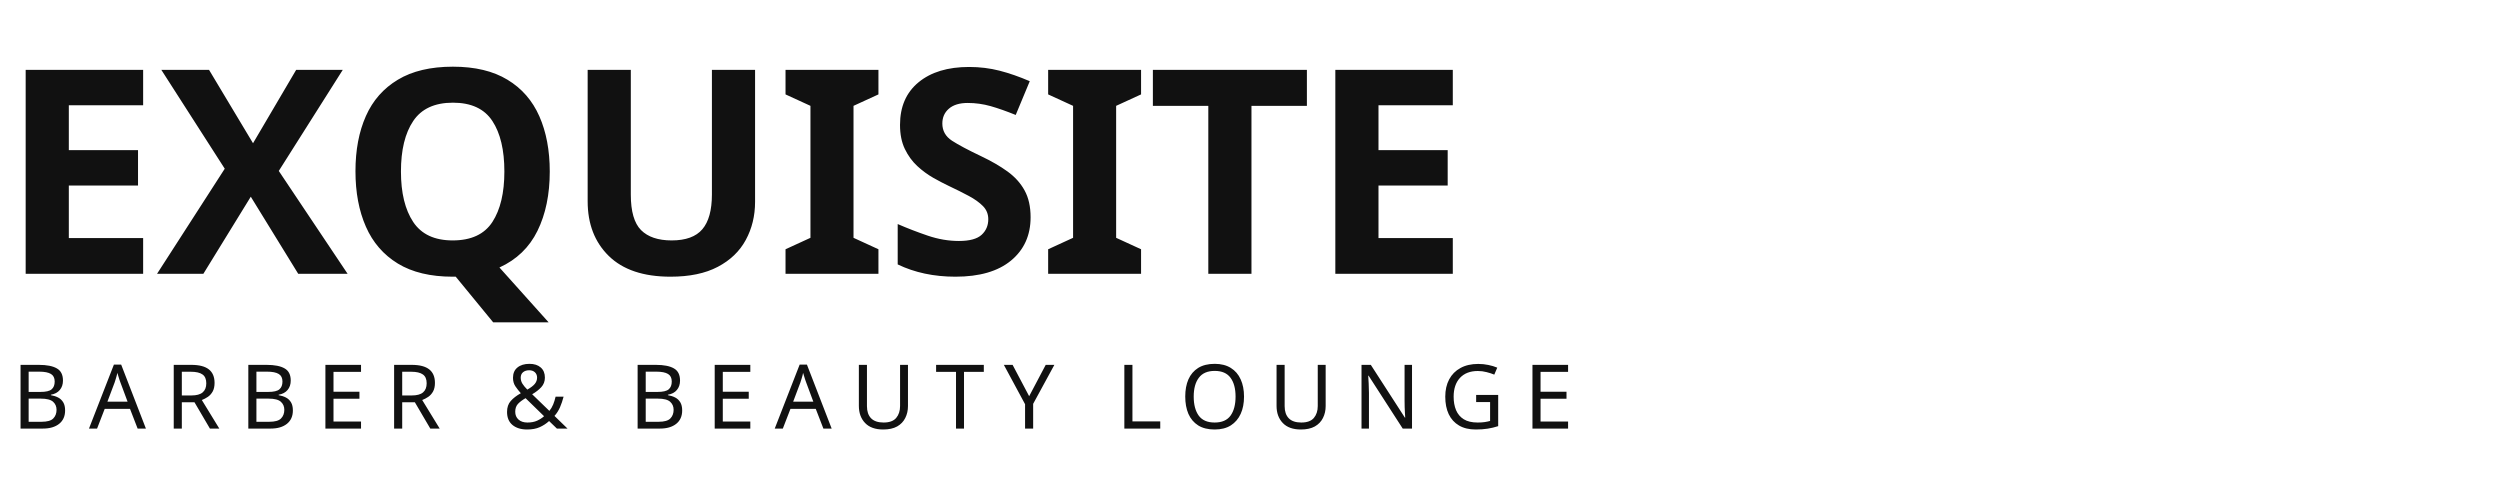
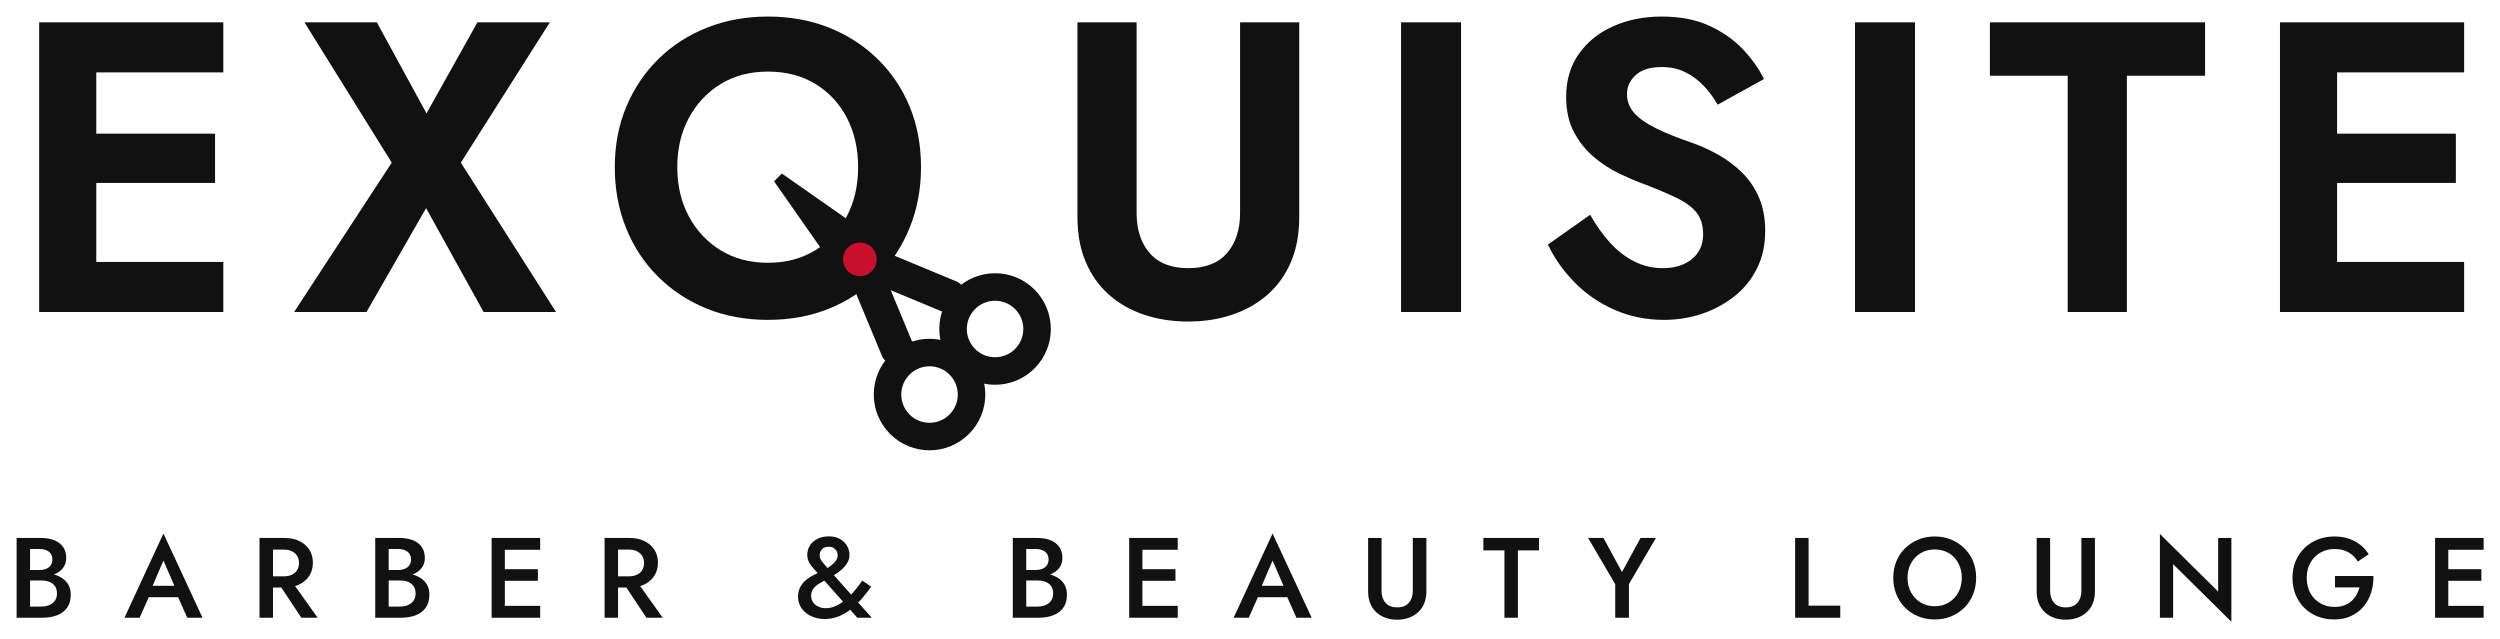
- <svg xmlns="http://www.w3.org/2000/svg" viewBox="0 0 420 80" role="img" aria-label="Exquisite Barber and Beauty Lounge">
-   <text x="0" y="46" font-family="Jost, system-ui, sans-serif" font-size="48" font-weight="700" letter-spacing="-0.5" fill="#111111">EXQUISITE</text>
-   <text x="2" y="72" font-family="Jost, system-ui, sans-serif" font-size="15" font-weight="500" letter-spacing="3.2" fill="#111111">BARBER &amp; BEAUTY LOUNGE</text>
+ <svg xmlns="http://www.w3.org/2000/svg" viewBox="-2.8 -113.1 906.2 231.4">
+   <path transform="translate(0.00,0.00) scale(0.15,-0.15)" fill="#111111" d="M76.0 700V0H521.0V121H214.0V312H501.0V431H214.0V579H521.0V700ZM1135.0 700 1012.0 480 892.0 700H717.0L928.0 361L692.0 0H867.0L1011.0 251L1150.0 0H1325.0L1095.0 361L1310.0 700Z" />
+   <g transform="translate(214.65,0.00) scale(1)">
+     <path transform="translate(0.00,0.00) scale(0.15,-0.15)" fill="#111111" d="M187.0 350Q187.0 417 215.0 469.0Q243.0 521 292.0 551.0Q341.0 581 406.0 581Q472.0 581 521.0 551.0Q570.0 521 597.0 469.0Q624.0 417 624.0 350Q624.0 283 596.5 231.0Q569.0 179 520.0 149.0Q471.0 119 406.0 119Q341.0 119 292.0 149.0Q243.0 179 215.0 231.0Q187.0 283 187.0 350ZM36.0 350Q36.0 271 63.0 203.5Q90.0 136 140.0 86.0Q190.0 36 257.5 8.5Q325.0 -19 406.0 -19Q487.0 -19 554.5 8.5Q622.0 36 671.5 86.0Q721.0 136 748.5 203.5Q776.0 271 776.0 350Q776.0 430 748.5 496.5Q721.0 563 670.5 612.0Q620.0 661 553.0 687.5Q486.0 714 406.0 714Q327.0 714 259.5 687.5Q192.0 661 142.0 612.0Q92.0 563 64.0 496.5Q36.0 430 36.0 350Z" />
+     <g transform="translate(94.24,-19.09) scale(1)">
+       <g transform="rotate(-45)">
+         <path d="M-9.975 3.15 L-1.995 -42.0 L1.995 -42.0 L9.975 3.15 Z" fill="#111111" />
+         <path d="M0 0 L-13.44 32.55" stroke="#111111" stroke-width="12.075" stroke-linecap="round" fill="none" />
+         <circle cx="-16.8" cy="52.5" r="15.225" fill="none" stroke="#111111" stroke-width="9.975" />
+         <path d="M0 0 L13.44 32.55" stroke="#111111" stroke-width="12.075" stroke-linecap="round" fill="none" />
+         <circle cx="16.8" cy="52.5" r="15.225" fill="none" stroke="#111111" stroke-width="9.975" />
+         <circle cx="0" cy="0" r="6.09" fill="#C8102E" />
+       </g>
+     </g>
+   </g>
+   <g transform="translate(377.10,0.00) scale(1)">
+     <path transform="translate(0.00,0.00) scale(0.15,-0.15)" fill="#111111" d="M71.0 700V230Q71.0 168 91.0 121.0Q111.0 74 147.0 42.0Q183.0 10 232.0 -6.5Q281.0 -23 339.0 -23Q396.0 -23 445.0 -6.5Q494.0 10 530.5 42.0Q567.0 74 587.0 121.0Q607.0 168 607.0 230V700H464.0V239Q464.0 179 432.5 142.5Q401.0 106 339.0 106Q277.0 106 245.5 142.5Q214.0 179 214.0 239V700ZM853.0 700V0H998.0V700ZM1310.0 235 1208.0 163Q1231.0 114 1272.0 72.0Q1313.0 30 1368.5 5.5Q1424.0 -19 1488.0 -19Q1536.0 -19 1579.5 -4.5Q1623.0 10 1658.0 37.5Q1693.0 65 1713.0 105.0Q1733.0 145 1733.0 196Q1733.0 241 1718.5 275.5Q1704.0 310 1678.5 335.5Q1653.0 361 1621.5 379.0Q1590.0 397 1556.0 409Q1503.0 427 1468.0 444.5Q1433.0 462 1416.0 481.5Q1399.0 501 1399.0 527Q1399.0 553 1420.0 572.5Q1441.0 592 1483.0 592Q1515.0 592 1540.0 579.5Q1565.0 567 1584.5 546.5Q1604.0 526 1618.0 501L1730.0 563Q1712.0 600 1679.5 634.5Q1647.0 669 1598.5 691.5Q1550.0 714 1483.0 714Q1418.0 714 1365.5 690.5Q1313.0 667 1282.5 623.5Q1252.0 580 1252.0 520Q1252.0 470 1271.0 434.5Q1290.0 399 1319.0 374.5Q1348.0 350 1380.5 334.5Q1413.0 319 1438.0 310Q1485.0 292 1517.5 276.5Q1550.0 261 1566.5 241.0Q1583.0 221 1583.0 188Q1583.0 150 1556.0 128.0Q1529.0 106 1486.0 106Q1449.0 106 1417.0 122.0Q1385.0 138 1358.5 167.0Q1332.0 196 1310.0 235ZM1950.0 700V0H2095.0V700ZM2276.0 571H2464.0V0H2607.0V571H2796.0V700H2276.0ZM2977.0 700V0H3422.0V121H3115.0V312H3402.0V431H3115.0V579H3422.0V700Z" />
+   </g>
+   <path transform="translate(0.00,110.82) scale(0.04132,-0.04132)" fill="#111111" d="M405.0 380Q405.0 380 406.0 380Q456.0 399 484.5 435.5Q513.0 472 513.0 524Q513.0 584 484.5 623.0Q456.0 662 406.0 681.0Q356.0 700 289.0 700H78.0V0H301.0Q376.0 0 432.5 21.5Q489.0 43 521.0 88.0Q553.0 133 553.0 202Q553.0 252 533.0 288.0Q513.0 324 478.0 347Q446.0 368 405.0 380ZM196.0 327H294.0Q324.0 327 349.0 320.5Q374.0 314 393.0 299.5Q412.0 285 422.0 264.0Q432.0 243 432.0 214Q432.0 175 414.0 149.5Q396.0 124 365.0 111.0Q334.0 98 294.0 98H196.0ZM196.0 419V603H281.0Q331.0 603 361.5 579.0Q392.0 555 392.0 511Q392.0 482 378.0 461.5Q364.0 441 339.0 430.0Q314.0 419 281.0 419ZM1495.0 180 1575.0 0H1709.0L1366.0 739L1024.0 0H1157.0L1237.0 180ZM1366.0 502 1462.0 280H1271.0ZM2209.0 700V0H2327.0V265H2400.0L2576.0 0H2719.0L2521.0 278Q2541.0 284 2558.0 292Q2614.0 319 2645.5 368.0Q2677.0 417 2677.0 483.0Q2677.0 549 2645.5 597.5Q2614.0 646 2558.0 673.0Q2502.0 700 2425.0 700ZM2327.0 363V598H2420.0Q2461.0 598 2491.0 584.0Q2521.0 570 2538.0 544.0Q2555.0 518 2555.0 480Q2555.0 443 2538.0 416.5Q2521.0 390 2491.0 376.5Q2461.0 363 2420.0 363ZM3551.0 380Q3551.0 380 3552.0 380Q3602.0 399 3630.5 435.5Q3659.0 472 3659.0 524Q3659.0 584 3630.5 623.0Q3602.0 662 3552.0 681.0Q3502.0 700 3435.0 700H3224.0V0H3447.0Q3522.0 0 3578.5 21.5Q3635.0 43 3667.0 88.0Q3699.0 133 3699.0 202Q3699.0 252 3679.0 288.0Q3659.0 324 3624.0 347Q3592.0 368 3551.0 380ZM3342.0 327H3440.0Q3470.0 327 3495.0 320.5Q3520.0 314 3539.0 299.5Q3558.0 285 3568.0 264.0Q3578.0 243 3578.0 214Q3578.0 175 3560.0 149.5Q3542.0 124 3511.0 111.0Q3480.0 98 3440.0 98H3342.0ZM3342.0 419V603H3427.0Q3477.0 603 3507.5 579.0Q3538.0 555 3538.0 511Q3538.0 482 3524.0 461.5Q3510.0 441 3485.0 430.0Q3460.0 419 3427.0 419ZM4245.0 700V0H4671.0V104H4361.0V324H4651.0V426H4361.0V596H4671.0V700ZM5236.0 700V0H5354.0V265H5427.0L5603.0 0H5746.0L5548.0 278Q5568.0 284 5585.0 292Q5641.0 319 5672.5 368.0Q5704.0 417 5704.0 483.0Q5704.0 549 5672.5 597.5Q5641.0 646 5585.0 673.0Q5529.0 700 5452.0 700ZM5354.0 363V598H5447.0Q5488.0 598 5518.0 584.0Q5548.0 570 5565.0 544.0Q5582.0 518 5582.0 480Q5582.0 443 5565.0 416.5Q5548.0 390 5518.0 376.5Q5488.0 363 5447.0 363ZM7105.0 392Q7079.0 380 7052.0 365Q7020.0 347 6993.5 322.5Q6967.0 298 6950.0 264.0Q6933.0 230 6933.0 185Q6933.0 125 6966.0 80.5Q6999.0 36 7052.0 12.5Q7105.0 -11 7166.0 -11Q7235.0 -11 7294.0 14Q7346.0 36 7391.0 70L7453.0 0H7580.0L7461.0 133Q7479.0 151 7496.0 171Q7538.0 221 7575.0 272L7497.0 326Q7464.0 278 7427.0 235Q7413.0 218 7399.0 203L7248.0 373Q7273.0 389 7294.0 405Q7323.0 427 7343.0 450.0Q7363.0 473 7373.5 498.0Q7384.0 523 7384.0 552Q7384.0 594 7363.0 630.5Q7342.0 667 7301.5 690.5Q7261.0 714 7203.0 714Q7146.0 714 7103.5 692.5Q7061.0 671 7037.5 634.0Q7014.0 597 7014.0 551Q7014.0 514 7031.5 483.0Q7049.0 452 7073.0 427Q7090.0 408 7105.0 392ZM7164.0 325 7328.0 141Q7298.0 119 7266.0 104Q7223.0 84 7177.0 84Q7139.0 84 7110.0 98.0Q7081.0 112 7064.5 136.5Q7048.0 161 7048.0 193Q7048.0 228 7065.5 252.5Q7083.0 277 7111.0 295Q7136.0 311 7164.0 325ZM7192.0 436Q7169.0 462 7150.0 485Q7123.0 515 7123.0 547Q7123.0 580 7143.5 601.5Q7164.0 623 7202.0 623Q7227.0 623 7244.5 612.5Q7262.0 602 7271.5 585.0Q7281.0 568 7281.0 546Q7281.0 515 7250.0 482Q7227.0 458 7192.0 436ZM9144.0 380Q9144.0 380 9145.0 380Q9195.0 399 9223.5 435.5Q9252.0 472 9252.0 524Q9252.0 584 9223.5 623.0Q9195.0 662 9145.0 681.0Q9095.0 700 9028.0 700H8817.0V0H9040.0Q9115.0 0 9171.5 21.5Q9228.0 43 9260.0 88.0Q9292.0 133 9292.0 202Q9292.0 252 9272.0 288.0Q9252.0 324 9217.0 347Q9185.0 368 9144.0 380ZM8935.0 327H9033.0Q9063.0 327 9088.0 320.5Q9113.0 314 9132.0 299.5Q9151.0 285 9161.0 264.0Q9171.0 243 9171.0 214Q9171.0 175 9153.0 149.5Q9135.0 124 9104.0 111.0Q9073.0 98 9033.0 98H8935.0ZM8935.0 419V603H9020.0Q9070.0 603 9100.5 579.0Q9131.0 555 9131.0 511Q9131.0 482 9117.0 461.5Q9103.0 441 9078.0 430.0Q9053.0 419 9020.0 419ZM9838.0 700V0H10264.0V104H9954.0V324H10244.0V426H9954.0V596H10264.0V700ZM11225.0 180 11305.0 0H11439.0L11096.0 739L10754.0 0H10887.0L10967.0 180ZM11096.0 502 11192.0 280H11001.0ZM11934.0 700V230Q11934.0 172 11952.5 126.5Q11971.0 81 12005.0 49.0Q12039.0 17 12086.0 0.0Q12133.0 -17 12189.0 -17Q12245.0 -17 12292.0 0.0Q12339.0 17 12373.5 49.0Q12408.0 81 12426.5 126.5Q12445.0 172 12445.0 230V700H12326.0V235Q12326.0 171 12291.5 131.0Q12257.0 91 12189.0 91Q12122.0 91 12087.0 131.0Q12052.0 171 12052.0 235V700ZM12945.0 591H13130.0V0H13248.0V591H13433.0V700H12945.0ZM14324.0 700 14161.0 401 13999.0 700H13864.0L14102.0 294V0H14222.0V295L14459.0 700ZM15680.0 700V0H16076.0V106H15798.0V700ZM16666.0 350Q16666.0 422 16697.0 478.5Q16728.0 535 16781.5 567.0Q16835.0 599 16904.0 599Q16975.0 599 17028.5 567.0Q17082.0 535 17112.0 478.5Q17142.0 422 17142.0 350Q17142.0 278 17111.5 222.0Q17081.0 166 17027.5 133.5Q16974.0 101 16904.0 101Q16835.0 101 16781.5 133.5Q16728.0 166 16697.0 222.0Q16666.0 278 16666.0 350ZM16541.0 350Q16541.0 272 16568.0 205.0Q16595.0 138 16644.0 89.0Q16693.0 40 16759.5 12.5Q16826.0 -15 16904.0 -15Q16984.0 -15 17050.0 12.5Q17116.0 40 17165.0 89.0Q17214.0 138 17241.0 205.0Q17268.0 272 17268.0 350Q17268.0 429 17241.0 495.0Q17214.0 561 17164.5 609.5Q17115.0 658 17049.0 685.5Q16983.0 713 16904.0 713Q16827.0 713 16760.5 685.5Q16694.0 658 16644.5 609.5Q16595.0 561 16568.0 495.0Q16541.0 429 16541.0 350ZM17799.0 700V230Q17799.0 172 17817.5 126.5Q17836.0 81 17870.0 49.0Q17904.0 17 17951.0 0.0Q17998.0 -17 18054.0 -17Q18110.0 -17 18157.0 0.0Q18204.0 17 18238.5 49.0Q18273.0 81 18291.5 126.5Q18310.0 172 18310.0 230V700H18191.0V235Q18191.0 171 18156.5 131.0Q18122.0 91 18054.0 91Q17987.0 91 17952.0 131.0Q17917.0 171 17917.0 235V700ZM19391.0 700V230L18880.0 735V0H18996.0V470L19507.0 -35V700ZM20416.0 266H20631.0Q20622.0 231 20604.0 200.0Q20586.0 169 20559.0 145.0Q20532.0 121 20495.0 108.0Q20458.0 95 20411.0 95Q20342.0 95 20287.0 127.0Q20232.0 159 20200.0 216.5Q20168.0 274 20168.0 350Q20168.0 427 20200.5 483.5Q20233.0 540 20288.5 571.5Q20344.0 603 20411.0 603Q20484.0 603 20535.5 573.0Q20587.0 543 20616.0 493L20712.0 557Q20681.0 606 20637.0 640.5Q20593.0 675 20536.5 694.0Q20480.0 713 20411.0 713Q20332.0 713 20265.0 686.5Q20198.0 660 20148.0 611.5Q20098.0 563 20070.5 496.5Q20043.0 430 20043.0 350Q20043.0 270 20070.0 203.0Q20097.0 136 20146.5 87.0Q20196.0 38 20263.0 11.5Q20330.0 -15 20409.0 -15Q20493.0 -15 20558.0 15.5Q20623.0 46 20667.0 99.0Q20711.0 152 20733.0 220.5Q20755.0 289 20753.0 366H20416.0ZM21294.0 700V0H21720.0V104H21410.0V324H21700.0V426H21410.0V596H21720.0V700Z" />
</svg>
